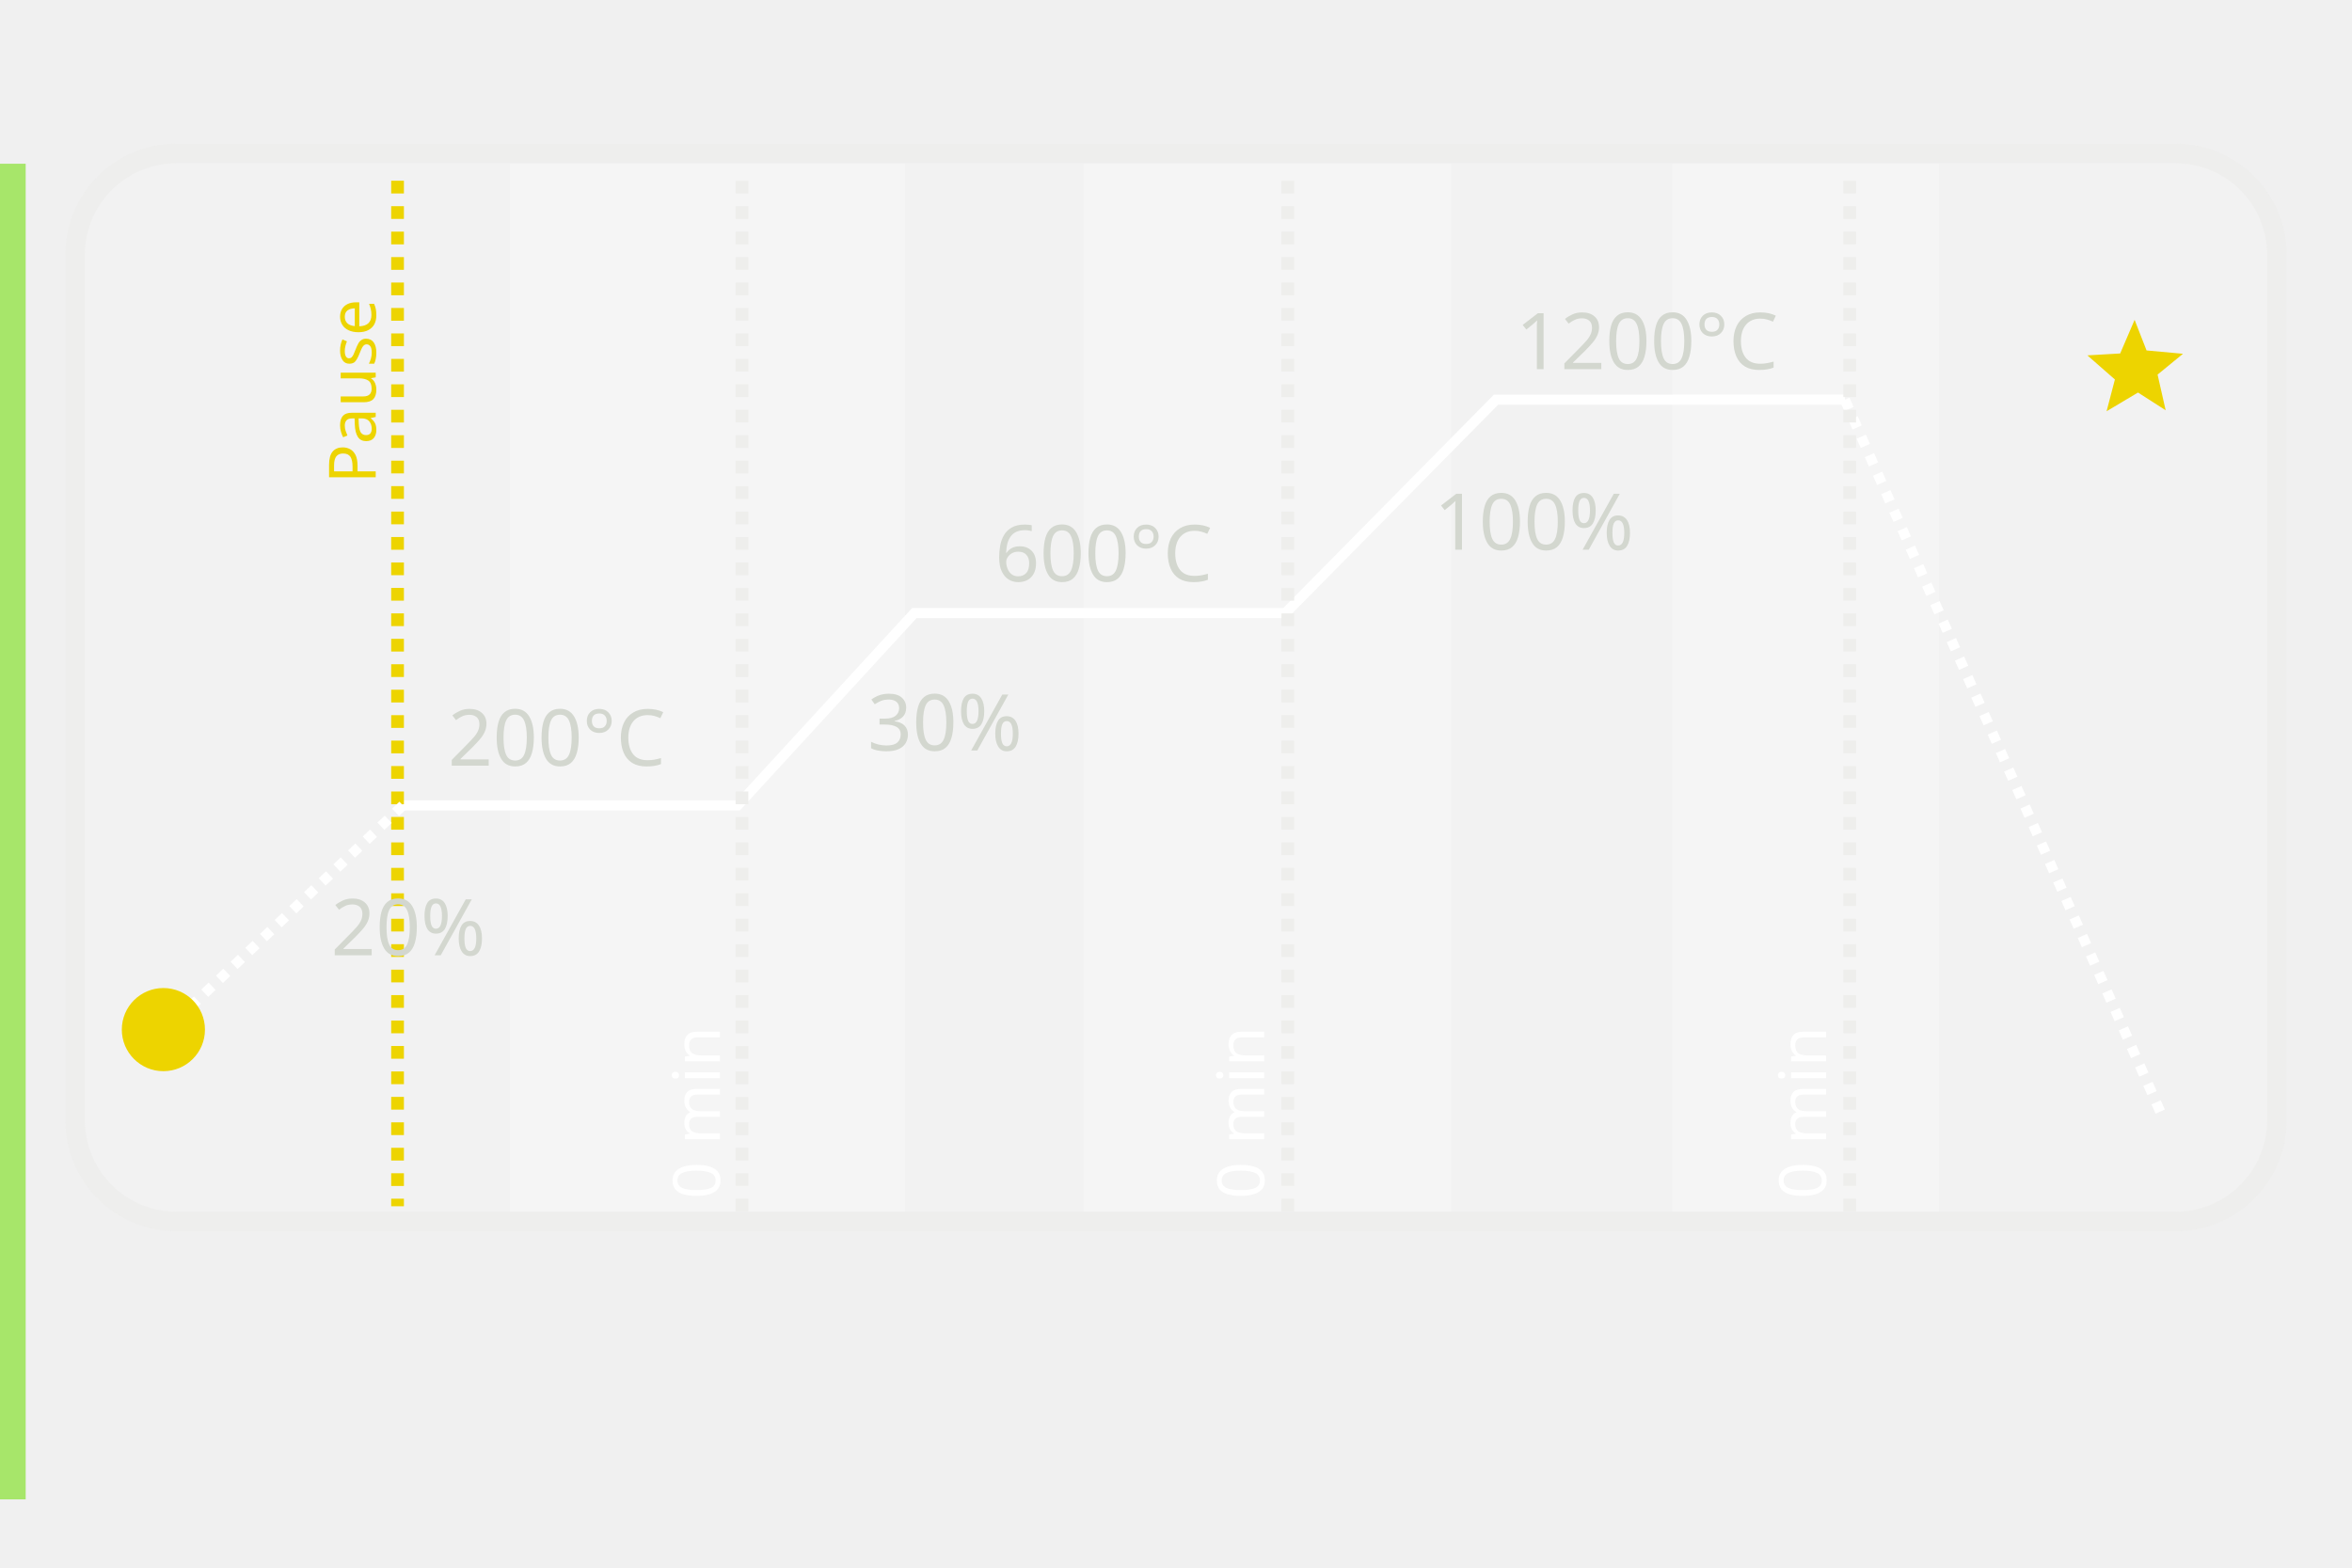
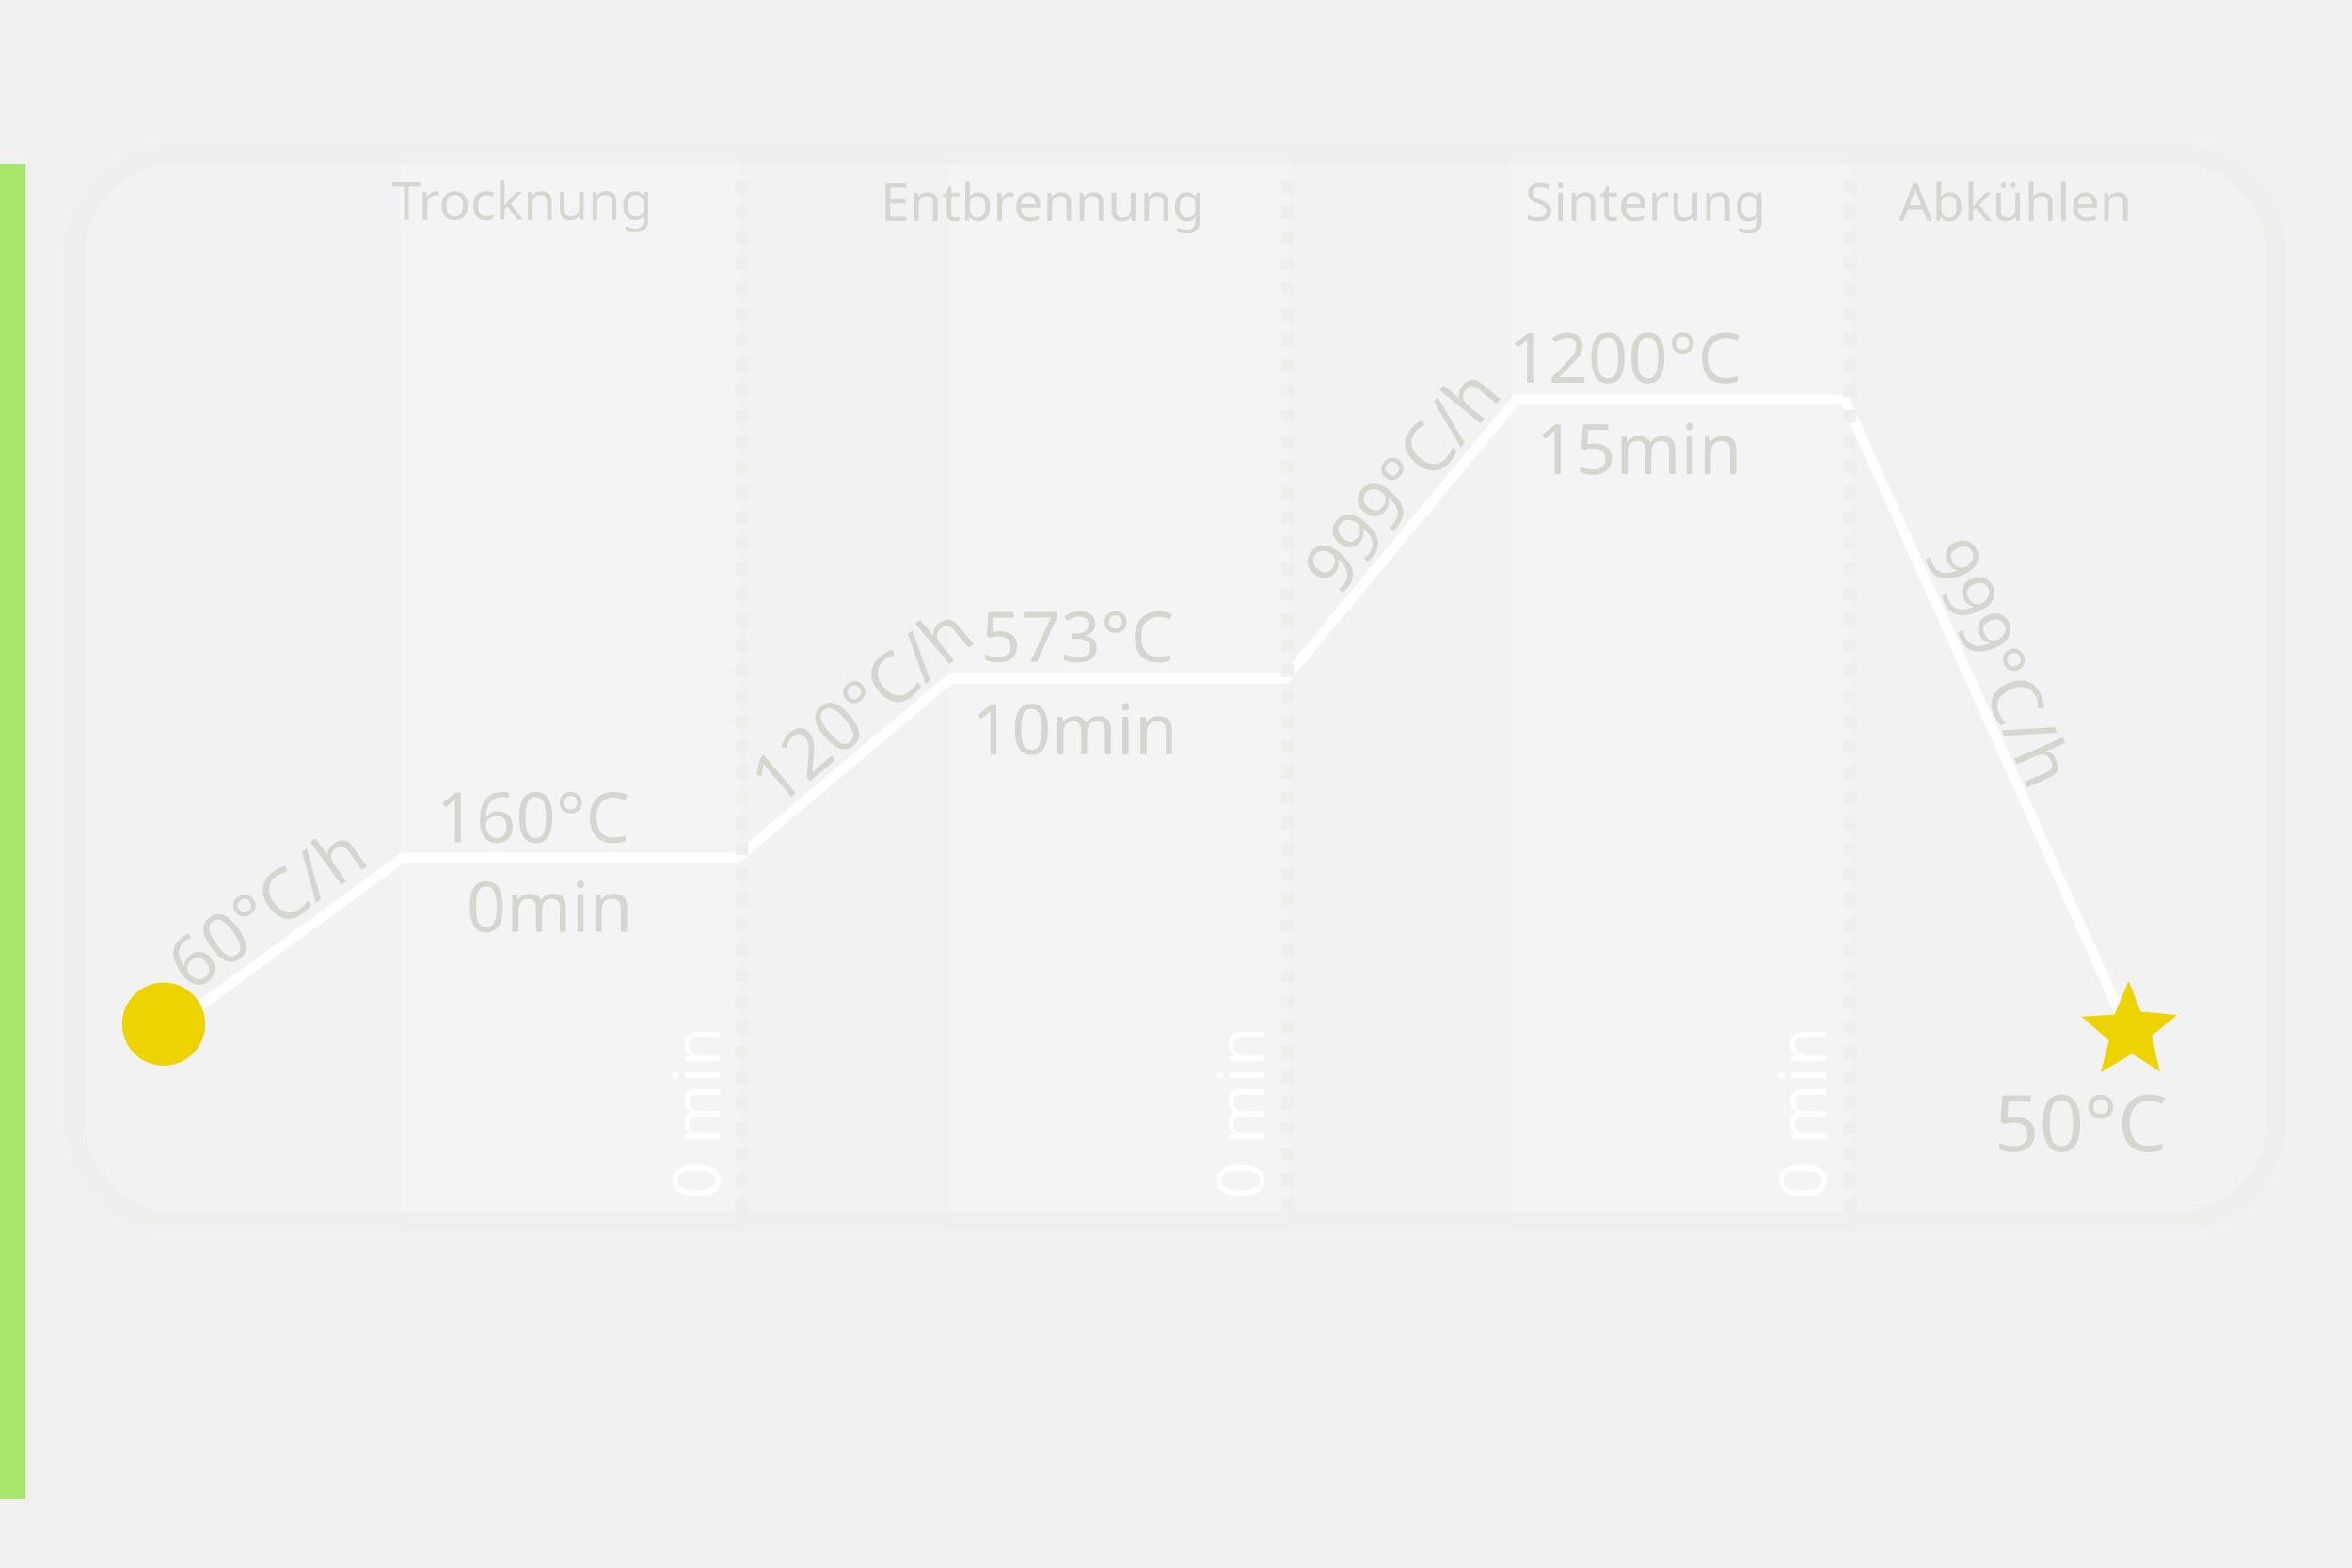
<svg xmlns="http://www.w3.org/2000/svg" xmlns:xlink="http://www.w3.org/1999/xlink" width="360" height="240" id="svg3014" version="1.1" preserveAspectRatio="xMinYMin meet" viewBox="0 0 360 240">
  <defs id="defs3016">
    <linearGradient id="linearGradient3970">
      <stop style="stop-color:#204a87;stop-opacity:1" offset="0" id="stop3972" />
      <stop style="stop-color:#204a87;stop-opacity:0" offset="1" id="stop3974" />
    </linearGradient>
    <linearGradient id="linearGradient3928">
      <stop id="stop3930" offset="0" style="stop-color:#4e9a06;stop-opacity:1" />
      <stop id="stop3932" offset="1" style="stop-color:#4e9a06;stop-opacity:0" />
    </linearGradient>
    <linearGradient id="linearGradient3904">
      <stop style="stop-color:#2e3436;stop-opacity:1;" offset="0" id="stop3906" />
      <stop style="stop-color:#2e3436;stop-opacity:0;" offset="1" id="stop3908" />
    </linearGradient>
    <clipPath clipPathUnits="userSpaceOnUse" id="clipPath3872">
      <rect style="opacity:0.2;color:#000000;fill:#2e3436;fill-opacity:1;fill-rule:nonzero;stroke:none;stroke-width:0.1;marker:none;visibility:visible;display:inline;overflow:visible;enable-background:accumulate" id="rect3874" width="170" height="140" x="15" y="517.362" />
    </clipPath>
    <linearGradient xlink:href="#linearGradient3904" id="linearGradient3912" x1="221.678" y1="564.812" x2="310.42" y2="596.985" gradientUnits="userSpaceOnUse" />
    <linearGradient xlink:href="#linearGradient3928" id="linearGradient3918" gradientUnits="userSpaceOnUse" x1="221.678" y1="564.812" x2="310.42" y2="596.985" gradientTransform="translate(0,70)" />
    <linearGradient xlink:href="#linearGradient3928" id="linearGradient3939" gradientUnits="userSpaceOnUse" gradientTransform="translate(0,70)" x1="221.678" y1="564.812" x2="310.42" y2="596.985" />
    <linearGradient xlink:href="#linearGradient3970" id="linearGradient3957" gradientUnits="userSpaceOnUse" gradientTransform="translate(0,70)" x1="221.678" y1="564.812" x2="310.42" y2="596.985" />
    <clipPath clipPathUnits="userSpaceOnUse" id="clipPath4136">
      <rect style="color:#000000;fill:#000000;fill-opacity:1;fill-rule:nonzero;stroke:none;stroke-width:4;marker:none;visibility:visible;display:inline;overflow:visible;enable-background:accumulate" id="rect4138" width="272.236" height="268.195" x="12.627" y="769.519" ry="134.098" rx="18.688" />
    </clipPath>
  </defs>
  <g id="layer4" transform="translate(0,-320)" />
  <g id="layer1" transform="translate(0,-812.3622)">
-     <rect style="opacity:0.2;color:#000000;fill:#ffffff;fill-opacity:1;fill-rule:nonzero;stroke:none;stroke-width:7.499;marker:none;visibility:visible;display:inline;overflow:visible;enable-background:accumulate" id="rect4324" width="60.488" height="160.455" x="78.046" y="837.41" ry="0" />
-     <rect ry="0" y="837.359" x="255.921" height="160.506" width="40.858" id="use4326" style="opacity:0.2;color:#000000;fill:#ffffff;fill-opacity:1;fill-rule:nonzero;stroke:none;stroke-width:7.499;marker:none;visibility:visible;display:inline;overflow:visible;enable-background:accumulate" />
-     <rect ry="0" y="837.359" x="165.854" height="160.506" width="56.238" id="use4328" style="opacity:0.2;color:#000000;fill:#ffffff;fill-opacity:1;fill-rule:nonzero;stroke:none;stroke-width:7.499;marker:none;visibility:visible;display:inline;overflow:visible;enable-background:accumulate" />
+     <rect style="opacity:0.131;fill:#ffffff;stroke:none;stroke-width:8;stroke-linecap:round;stroke-linejoin:bevel;stop-color:#000000" id="rect35511" width="52.068" height="163.779" x="231.257" y="835.807" />
+     <rect style="opacity:0.131;fill:#ffffff;stroke:none;stroke-width:8;stroke-linecap:round;stroke-linejoin:bevel;stop-color:#000000" id="rect35165" width="52.068" height="163.779" x="61.257" y="835.807" />
+     <rect style="opacity:0.131;fill:#ffffff;stroke:none;stroke-width:8;stroke-linecap:round;stroke-linejoin:bevel;stop-color:#000000" id="rect35509" width="52.068" height="163.779" x="145.257" y="835.807" />
    <rect style="color:#000000;display:inline;overflow:visible;visibility:visible;fill:#ffffff;fill-opacity:0.142;stroke:#eeeeec;stroke-width:3;stroke-linecap:round;stroke-linejoin:miter;stroke-miterlimit:4;stroke-dasharray:none;stroke-dashoffset:0;stroke-opacity:0.711;marker:none;enable-background:accumulate" id="rect4417" width="337" height="163.5" x="11.5" y="835.862" rx="15.5" ry="15.5" />
-     <path id="path4803" d="m 61.669,935.659 h 51.241 l 27.043,-29.441 h 56.793 l 32.238,-32.665 h 53.395" style="fill:none;stroke:#ffffff;stroke-width:1.548;stroke-linecap:butt;stroke-linejoin:miter;stroke-miterlimit:4;stroke-dasharray:none;stroke-opacity:1" />
-     <text xml:space="preserve" style="font-style:normal;font-variant:normal;font-weight:normal;font-stretch:normal;line-height:0%;font-family:sans-serif;-inkscape-font-specification:sans-serif;text-align:start;letter-spacing:0px;word-spacing:0px;text-anchor:start;fill:#d3d7cf;fill-opacity:1;stroke:none" x="232" y="868.876" id="temp2">
-       <tspan style="font-size:12px;line-height:1.25;font-family:'Droid Sans';-inkscape-font-specification:'Droid Sans';fill:#d3d7cf" id="tspan4819" x="232" y="868.876">1200°C</tspan>
+     <path id="path4803" d="M 26.491,969.373 61.669,943.659 h 51.241 l 32.575,-27.441 h 51.26 l 35.36,-42.665 h 50.273 l 43.478,96.99" style="fill:none;stroke:#ffffff;stroke-width:1.548;stroke-linecap:butt;stroke-linejoin:miter;stroke-miterlimit:4;stroke-dasharray:none;stroke-opacity:1" />
+     <text xml:space="preserve" style="font-style:normal;font-variant:normal;font-weight:normal;font-stretch:normal;font-size:10.667px;line-height:0%;font-family:sans-serif;-inkscape-font-specification:sans-serif;text-align:start;letter-spacing:0px;word-spacing:0px;text-anchor:start;fill:#d3d7cf;fill-opacity:1;stroke:none" x="280.455" y="870.97" id="temp2">
+       <tspan style="font-size:10.667px;line-height:1.25;font-family:'Droid Sans';-inkscape-font-specification:'Droid Sans';text-align:end;text-anchor:end;fill:#d3d7cf" id="tspan4819" x="280.455" y="870.97">1200°C</tspan>
    </text>
-     <text id="temp1" y="901.357" x="152.277" style="font-style:normal;font-variant:normal;font-weight:normal;font-stretch:normal;line-height:0%;font-family:sans-serif;-inkscape-font-specification:sans-serif;text-align:start;letter-spacing:0px;word-spacing:0px;text-anchor:start;fill:#d3d7cf;fill-opacity:1;stroke:none" xml:space="preserve">
-       <tspan style="font-size:12px;line-height:1.25;font-family:'Droid Sans';-inkscape-font-specification:'Droid Sans';fill:#d3d7cf" y="901.357" x="152.277" id="tspan4823">600°C</tspan>
+     <text id="temp1" y="913.682" x="193.636" style="font-style:normal;font-variant:normal;font-weight:normal;font-stretch:normal;font-size:10.667px;line-height:0%;font-family:sans-serif;-inkscape-font-specification:sans-serif;text-align:start;letter-spacing:0px;word-spacing:0px;text-anchor:start;fill:#d3d7cf;fill-opacity:1;stroke:none" xml:space="preserve">
+       <tspan style="font-size:10.667px;line-height:1.25;font-family:'Droid Sans';-inkscape-font-specification:'Droid Sans';text-align:end;text-anchor:end;fill:#d3d7cf" y="913.682" x="193.636" id="tspan4823">573°C</tspan>
    </text>
    <text transform="rotate(-90)" id="time0" y="110.192" x="-995.931" style="font-style:normal;font-variant:normal;font-weight:normal;font-stretch:normal;line-height:0%;font-family:sans-serif;-inkscape-font-specification:sans-serif;text-align:start;letter-spacing:0px;word-spacing:0px;text-anchor:start;fill:#ffffff;fill-opacity:1;stroke:none" xml:space="preserve">
      <tspan y="110.192" x="-995.931" id="tspan3835" style="font-size:10px;line-height:1.25;font-family:'Droid Sans';-inkscape-font-specification:'Droid Sans';text-align:start;text-anchor:start">0 min</tspan>
    </text>
    <text xml:space="preserve" style="font-style:normal;font-variant:normal;font-weight:normal;font-stretch:normal;line-height:0%;font-family:sans-serif;-inkscape-font-specification:sans-serif;text-align:start;letter-spacing:0px;word-spacing:0px;text-anchor:start;fill:#ffffff;fill-opacity:1;stroke:none" x="-995.931" y="193.499" id="time1" transform="rotate(-90)">
      <tspan style="font-size:10px;line-height:1.25;font-family:'Droid Sans';-inkscape-font-specification:'Droid Sans';text-align:start;text-anchor:start" id="tspan3841" x="-995.931" y="193.499">0 min</tspan>
    </text>
    <path style="fill:none;stroke:#eeeeec;stroke-width:1.948;stroke-linecap:butt;stroke-linejoin:miter;stroke-miterlimit:4;stroke-dasharray:1.948, 1.948;stroke-dashoffset:0;stroke-opacity:1" d="M 113.567,840.032 V 997.931" id="use4419" />
    <use x="0" y="0" xlink:href="#use4419" id="use4431" transform="translate(83.54596)" width="360" height="240" />
-     <text xml:space="preserve" style="font-style:normal;font-variant:normal;font-weight:normal;font-stretch:normal;line-height:0%;font-family:sans-serif;-inkscape-font-specification:sans-serif;text-align:start;letter-spacing:0px;word-spacing:0px;text-anchor:start;fill:#d3d7cf;fill-opacity:1;stroke:none" x="68.567" y="929.575" id="temp0">
-       <tspan id="tspan3486" x="68.567" y="929.575" style="font-size:12px;line-height:1.25;font-family:'Droid Sans';-inkscape-font-specification:'Droid Sans';fill:#d3d7cf">200°C</tspan>
+     <text xml:space="preserve" style="font-style:normal;font-variant:normal;font-weight:normal;font-stretch:normal;font-size:10.667px;line-height:0%;font-family:sans-serif;-inkscape-font-specification:sans-serif;text-align:start;letter-spacing:0px;word-spacing:0px;text-anchor:start;fill:#d3d7cf;fill-opacity:1;stroke:none" x="110.238" y="941.327" id="temp0">
+       <tspan id="tspan3486" x="110.238" y="941.327" style="font-size:10.667px;line-height:1.25;font-family:'Droid Sans';-inkscape-font-specification:'Droid Sans';text-align:end;text-anchor:end;fill:#d3d7cf">160°C</tspan>
    </text>
-     <text xml:space="preserve" style="font-style:normal;font-variant:normal;font-weight:normal;font-stretch:normal;line-height:0%;font-family:sans-serif;-inkscape-font-specification:sans-serif;text-align:start;letter-spacing:0px;word-spacing:0px;text-anchor:start;fill:#edd400;fill-opacity:1;stroke:none" x="-842.528" y="57.506" id="text4260" transform="rotate(-90)">
-       <tspan style="font-size:10px;line-height:1.25;font-family:'Droid Sans';-inkscape-font-specification:'Droid Sans';text-align:end;text-anchor:end;fill:#edd400" id="tspan4262" x="-842.528" y="57.506">Pause</tspan>
-     </text>
-     <path id="path4264" d="M 60.849,840.032 V 997.03" style="fill:none;stroke:#edd400;stroke-width:1.948;stroke-linecap:butt;stroke-linejoin:miter;stroke-miterlimit:4;stroke-dasharray:1.948, 1.948;stroke-dashoffset:0;stroke-opacity:1" />
    <g id="time_bar">
-       <path id="path3815" d="m 0.18,837.43 0,204.475" style="fill:none;stroke:#8ae234;stroke-width:7.499;stroke-linecap:butt;stroke-linejoin:miter;stroke-miterlimit:4;stroke-opacity:0.711;stroke-dasharray:none;stroke-dashoffset:0" />
+       <path id="path3815" d="M 0.18,837.43 V 1041.905" style="fill:none;stroke:#8ae234;stroke-width:7.499;stroke-linecap:butt;stroke-linejoin:miter;stroke-miterlimit:4;stroke-dasharray:none;stroke-dashoffset:0;stroke-opacity:0.711" />
      <text transform="rotate(-90)" id="time_status" y="-5.401" x="-1006.931" style="font-style:normal;font-variant:normal;font-weight:normal;font-stretch:normal;line-height:0%;font-family:sans-serif;-inkscape-font-specification:sans-serif;text-align:start;letter-spacing:0px;word-spacing:0px;text-anchor:start;fill:#8ae234;fill-opacity:1;stroke:none" xml:space="preserve">
        <tspan y="-5.401" x="-1006.931" id="tspan3819" style="font-size:10px;line-height:1.25;font-family:'Droid Sans';-inkscape-font-specification:'Droid Sans';text-align:end;text-anchor:end;fill:#8ae234">0 min</tspan>
      </text>
    </g>
-     <path style="color:#000000;fill:#edd400;fill-opacity:1;fill-rule:nonzero;stroke:none;stroke-width:7.499;marker:none;visibility:visible;display:inline;overflow:visible;enable-background:accumulate" id="path4285" d="m 348.45,61.02 -5.435,-2.526 -5.223,4.156 0.723,-5.95 -5.566,-3.683 5.882,-1.151 1.783,-6.432 2.912,5.238 6.668,-0.292 -4.082,4.388 z" transform="matrix(0.8312346,0.1129532,-0.1129532,0.8312346,48.72756,785.0898)" />
-     <path style="color:#000000;display:inline;overflow:visible;visibility:visible;fill:none;stroke:#ffffff;stroke-width:1.548;stroke-linecap:butt;stroke-linejoin:miter;stroke-miterlimit:4;stroke-dasharray:1.548, 1.548;stroke-dashoffset:0;stroke-opacity:1;marker:none;enable-background:accumulate" d="m 61.669,123.296 -40.455,38.36" id="path3053" transform="translate(0,812.3622)" />
-     <circle id="path4268" style="color:#000000;display:inline;overflow:visible;visibility:visible;fill:#edd400;fill-opacity:1;fill-rule:nonzero;stroke:none;stroke-width:7.499;marker:none;enable-background:accumulate" cx="25.008" cy="969.987" r="6.364" />
-     <path style="color:#000000;display:inline;overflow:visible;visibility:visible;fill:none;stroke:#ffffff;stroke-width:1.548;stroke-linecap:butt;stroke-linejoin:miter;stroke-miterlimit:4;stroke-dasharray:1.548, 1.548;stroke-dashoffset:0;stroke-opacity:1;marker:none;enable-background:accumulate" d="M 330.647,982.539 282.377,873.552" id="path2457" />
+     <circle id="path4268" style="color:#000000;display:inline;overflow:visible;visibility:visible;fill:#edd400;fill-opacity:1;fill-rule:nonzero;stroke:none;stroke-width:7.499;marker:none;enable-background:accumulate" cx="25.05" cy="969.141" r="6.364" />
    <text xml:space="preserve" style="font-style:normal;font-variant:normal;font-weight:normal;font-stretch:normal;line-height:0%;font-family:sans-serif;-inkscape-font-specification:sans-serif;text-align:start;letter-spacing:0px;word-spacing:0px;text-anchor:start;fill:#ffffff;fill-opacity:1;stroke:none" x="-995.931" y="279.499" id="time2" transform="rotate(-90)">
      <tspan style="font-size:10px;line-height:1.25;font-family:'Droid Sans';-inkscape-font-specification:'Droid Sans';text-align:start;text-anchor:start" id="tspan5632" x="-995.931" y="279.499">0 min</tspan>
    </text>
    <use x="0" y="0" xlink:href="#use4419" id="use5636" transform="translate(169.546)" width="360" height="240" />
-     <text xml:space="preserve" style="font-style:normal;font-variant:normal;font-weight:normal;font-stretch:normal;line-height:0%;font-family:sans-serif;-inkscape-font-specification:sans-serif;text-align:start;letter-spacing:0px;word-spacing:0px;text-anchor:start;fill:#d3d7cf;fill-opacity:1;stroke:none" x="50.655" y="958.604" id="powerfactor0">
-       <tspan id="tspan17815" x="50.655" y="958.604" style="font-size:12px;line-height:1.25;font-family:'Droid Sans';-inkscape-font-specification:'Droid Sans';fill:#d3d7cf">20%</tspan>
+     <text xml:space="preserve" style="font-style:normal;font-variant:normal;font-weight:normal;font-stretch:normal;font-size:10.667px;line-height:0%;font-family:sans-serif;-inkscape-font-specification:sans-serif;text-align:start;letter-spacing:0px;word-spacing:0px;text-anchor:start;fill:#d3d7cf;fill-opacity:1;stroke:none" x="-539.148" y="800.145" id="powerfactor0" transform="rotate(-35.70667)">
+       <tspan id="tspan17815" x="-539.148" y="800.145" style="font-size:10.667px;line-height:1.25;font-family:'Droid Sans';-inkscape-font-specification:'Droid Sans';fill:#d3d7cf">60°C/h</tspan>
    </text>
-     <text xml:space="preserve" style="font-style:normal;font-variant:normal;font-weight:normal;font-stretch:normal;line-height:0%;font-family:sans-serif;-inkscape-font-specification:sans-serif;text-align:start;letter-spacing:0px;word-spacing:0px;text-anchor:start;fill:#d3d7cf;fill-opacity:1;stroke:none" x="132.78" y="927.255" id="powerfactor1">
-       <tspan id="tspan18887" x="132.78" y="927.255" style="font-size:12px;line-height:1.25;font-family:'Droid Sans';-inkscape-font-specification:'Droid Sans';fill:#d3d7cf">30%</tspan>
+     <text xml:space="preserve" style="font-style:normal;font-variant:normal;font-weight:normal;font-stretch:normal;font-size:10.667px;line-height:0%;font-family:sans-serif;-inkscape-font-specification:sans-serif;text-align:start;letter-spacing:0px;word-spacing:0px;text-anchor:start;fill:#d3d7cf;fill-opacity:1;stroke:none" x="-511.467" y="793.139" id="powerfactor1" transform="rotate(-40.05555)">
+       <tspan id="tspan18887" x="-511.467" y="793.139" style="font-size:10.667px;line-height:1.25;font-family:'Droid Sans';-inkscape-font-specification:'Droid Sans';fill:#d3d7cf">120°C/h</tspan>
    </text>
-     <text xml:space="preserve" style="font-style:normal;font-variant:normal;font-weight:normal;font-stretch:normal;line-height:0%;font-family:sans-serif;-inkscape-font-specification:sans-serif;text-align:start;letter-spacing:0px;word-spacing:0px;text-anchor:start;fill:#d3d7cf;fill-opacity:1;stroke:none" x="219.504" y="896.52" id="powerfactor2">
-       <tspan id="tspan20643" x="219.504" y="896.52" style="font-size:12px;line-height:1.25;font-family:'Droid Sans';-inkscape-font-specification:'Droid Sans';fill:#d3d7cf">100%</tspan>
+     <text xml:space="preserve" style="font-style:normal;font-variant:normal;font-weight:normal;font-stretch:normal;font-size:10.667px;line-height:0%;font-family:sans-serif;-inkscape-font-specification:sans-serif;text-align:start;letter-spacing:0px;word-spacing:0px;text-anchor:start;fill:#d3d7cf;fill-opacity:1;stroke:none" x="-571.457" y="729.721" id="powerfactor2" transform="rotate(-50.83297)">
+       <tspan id="tspan20643" x="-571.457" y="729.721" style="font-size:10.667px;line-height:1.25;font-family:'Droid Sans';-inkscape-font-specification:'Droid Sans';fill:#d3d7cf">999°C/h</tspan>
+     </text>
+     <path style="color:#000000;display:inline;overflow:visible;visibility:visible;fill:#edd400;fill-opacity:1;fill-rule:nonzero;stroke:none;stroke-width:7.499;marker:none;enable-background:accumulate" id="path4285" d="m 348.45,61.02 -5.435,-2.526 -5.223,4.156 0.723,-5.95 -5.566,-3.683 5.882,-1.151 1.783,-6.432 2.912,5.238 6.668,-0.292 -4.082,4.388 z" transform="matrix(0.8312346,0.1129532,-0.1129532,0.8312346,47.82839,886.3114)" />
+     <text xml:space="preserve" style="font-style:normal;font-variant:normal;font-weight:normal;font-stretch:normal;font-size:10.667px;line-height:0%;font-family:sans-serif;-inkscape-font-specification:sans-serif;text-align:start;letter-spacing:0px;word-spacing:0px;text-anchor:start;fill:#d3d7cf;fill-opacity:1;stroke:none" x="939.401" y="93.548" id="text32921" transform="rotate(66.14586)">
+       <tspan id="tspan32919" x="939.401" y="93.548" style="font-size:10.667px;line-height:1.25;font-family:'Droid Sans';-inkscape-font-specification:'Droid Sans';fill:#d3d7cf">999°C/h</tspan>
+     </text>
+     <text xml:space="preserve" style="font-style:normal;font-variant:normal;font-weight:normal;font-stretch:normal;font-size:10.667px;line-height:0%;font-family:sans-serif;-inkscape-font-specification:sans-serif;text-align:start;letter-spacing:0px;word-spacing:0px;text-anchor:start;fill:#d3d7cf;fill-opacity:1;stroke:none" x="110.683" y="955.009" id="text34157">
+       <tspan id="tspan34155" x="110.683" y="955.009" style="font-size:10.667px;line-height:1.25;font-family:'Droid Sans';-inkscape-font-specification:'Droid Sans';text-align:end;text-anchor:end;fill:#d3d7cf">0min</tspan>
+     </text>
+     <text xml:space="preserve" style="font-style:normal;font-variant:normal;font-weight:normal;font-stretch:normal;font-size:10.667px;line-height:0%;font-family:sans-serif;-inkscape-font-specification:sans-serif;text-align:start;letter-spacing:0px;word-spacing:0px;text-anchor:start;fill:#d3d7cf;fill-opacity:1;stroke:none" x="194.109" y="927.827" id="text38226">
+       <tspan id="tspan38224" x="194.109" y="927.827" style="font-size:10.667px;line-height:1.25;font-family:'Droid Sans';-inkscape-font-specification:'Droid Sans';text-align:end;text-anchor:end;fill:#d3d7cf">10min</tspan>
+     </text>
+     <text xml:space="preserve" style="font-style:normal;font-variant:normal;font-weight:normal;font-stretch:normal;font-size:10.667px;line-height:0%;font-family:sans-serif;-inkscape-font-specification:sans-serif;text-align:start;letter-spacing:0px;word-spacing:0px;text-anchor:start;fill:#d3d7cf;fill-opacity:1;stroke:none" x="280.47" y="884.938" id="text44130">
+       <tspan id="tspan44128" x="280.47" y="884.938" style="font-size:10.667px;line-height:1.25;font-family:'Droid Sans';-inkscape-font-specification:'Droid Sans';text-align:end;text-anchor:end;fill:#d3d7cf">15min</tspan>
+     </text>
+     <text xml:space="preserve" style="font-style:normal;font-variant:normal;font-weight:normal;font-stretch:normal;line-height:0%;font-family:sans-serif;-inkscape-font-specification:sans-serif;text-align:start;letter-spacing:0px;word-spacing:0px;text-anchor:start;fill:#d3d7cf;fill-opacity:1;stroke:none" x="305.247" y="988.621" id="text45980">
+       <tspan id="tspan45978" x="305.247" y="988.621" style="font-size:12px;line-height:1.25;font-family:'Droid Sans';-inkscape-font-specification:'Droid Sans';fill:#d3d7cf">50°C</tspan>
+     </text>
+     <text xml:space="preserve" style="font-style:normal;font-variant:normal;font-weight:normal;font-stretch:normal;font-size:8px;line-height:0%;font-family:sans-serif;-inkscape-font-specification:sans-serif;text-align:start;letter-spacing:0px;word-spacing:0px;text-anchor:start;fill:#d3d7cf;fill-opacity:1;stroke:none" x="110.279" y="845.996" id="text102482">
+       <tspan id="tspan102480" x="110.279" y="845.996" style="font-size:8px;line-height:1.25;font-family:'Droid Sans';-inkscape-font-specification:'Droid Sans';text-align:end;text-anchor:end;fill:#d3d7cf">Trocknung</tspan>
+     </text>
+     <text xml:space="preserve" style="font-style:normal;font-variant:normal;font-weight:normal;font-stretch:normal;font-size:8px;line-height:0%;font-family:sans-serif;-inkscape-font-specification:sans-serif;text-align:start;letter-spacing:0px;word-spacing:0px;text-anchor:start;fill:#d3d7cf;fill-opacity:1;stroke:none" x="194.727" y="846.172" id="text104080">
+       <tspan id="tspan104078" x="194.727" y="846.172" style="font-size:8px;line-height:1.25;font-family:'Droid Sans';-inkscape-font-specification:'Droid Sans';text-align:end;text-anchor:end;fill:#d3d7cf">Entbrennung</tspan>
+     </text>
+     <text xml:space="preserve" style="font-style:normal;font-variant:normal;font-weight:normal;font-stretch:normal;font-size:8px;line-height:0%;font-family:sans-serif;-inkscape-font-specification:sans-serif;text-align:start;letter-spacing:0px;word-spacing:0px;text-anchor:start;fill:#d3d7cf;fill-opacity:1;stroke:none" x="280.727" y="846.172" id="text104830">
+       <tspan id="tspan104828" x="280.727" y="846.172" style="font-size:8px;line-height:1.25;font-family:'Droid Sans';-inkscape-font-specification:'Droid Sans';text-align:end;text-anchor:end;fill:#d3d7cf">Sinterung</tspan>
+     </text>
+     <text xml:space="preserve" style="font-style:normal;font-variant:normal;font-weight:normal;font-stretch:normal;font-size:8px;line-height:0%;font-family:sans-serif;-inkscape-font-specification:sans-serif;text-align:start;letter-spacing:0px;word-spacing:0px;text-anchor:start;fill:#d3d7cf;fill-opacity:1;stroke:none" x="336.727" y="846.172" id="text106700">
+       <tspan id="tspan106698" x="336.727" y="846.172" style="font-size:8px;line-height:1.25;font-family:'Droid Sans';-inkscape-font-specification:'Droid Sans';text-align:end;text-anchor:end;fill:#d3d7cf">Abkühlen</tspan>
    </text>
  </g>
</svg>
